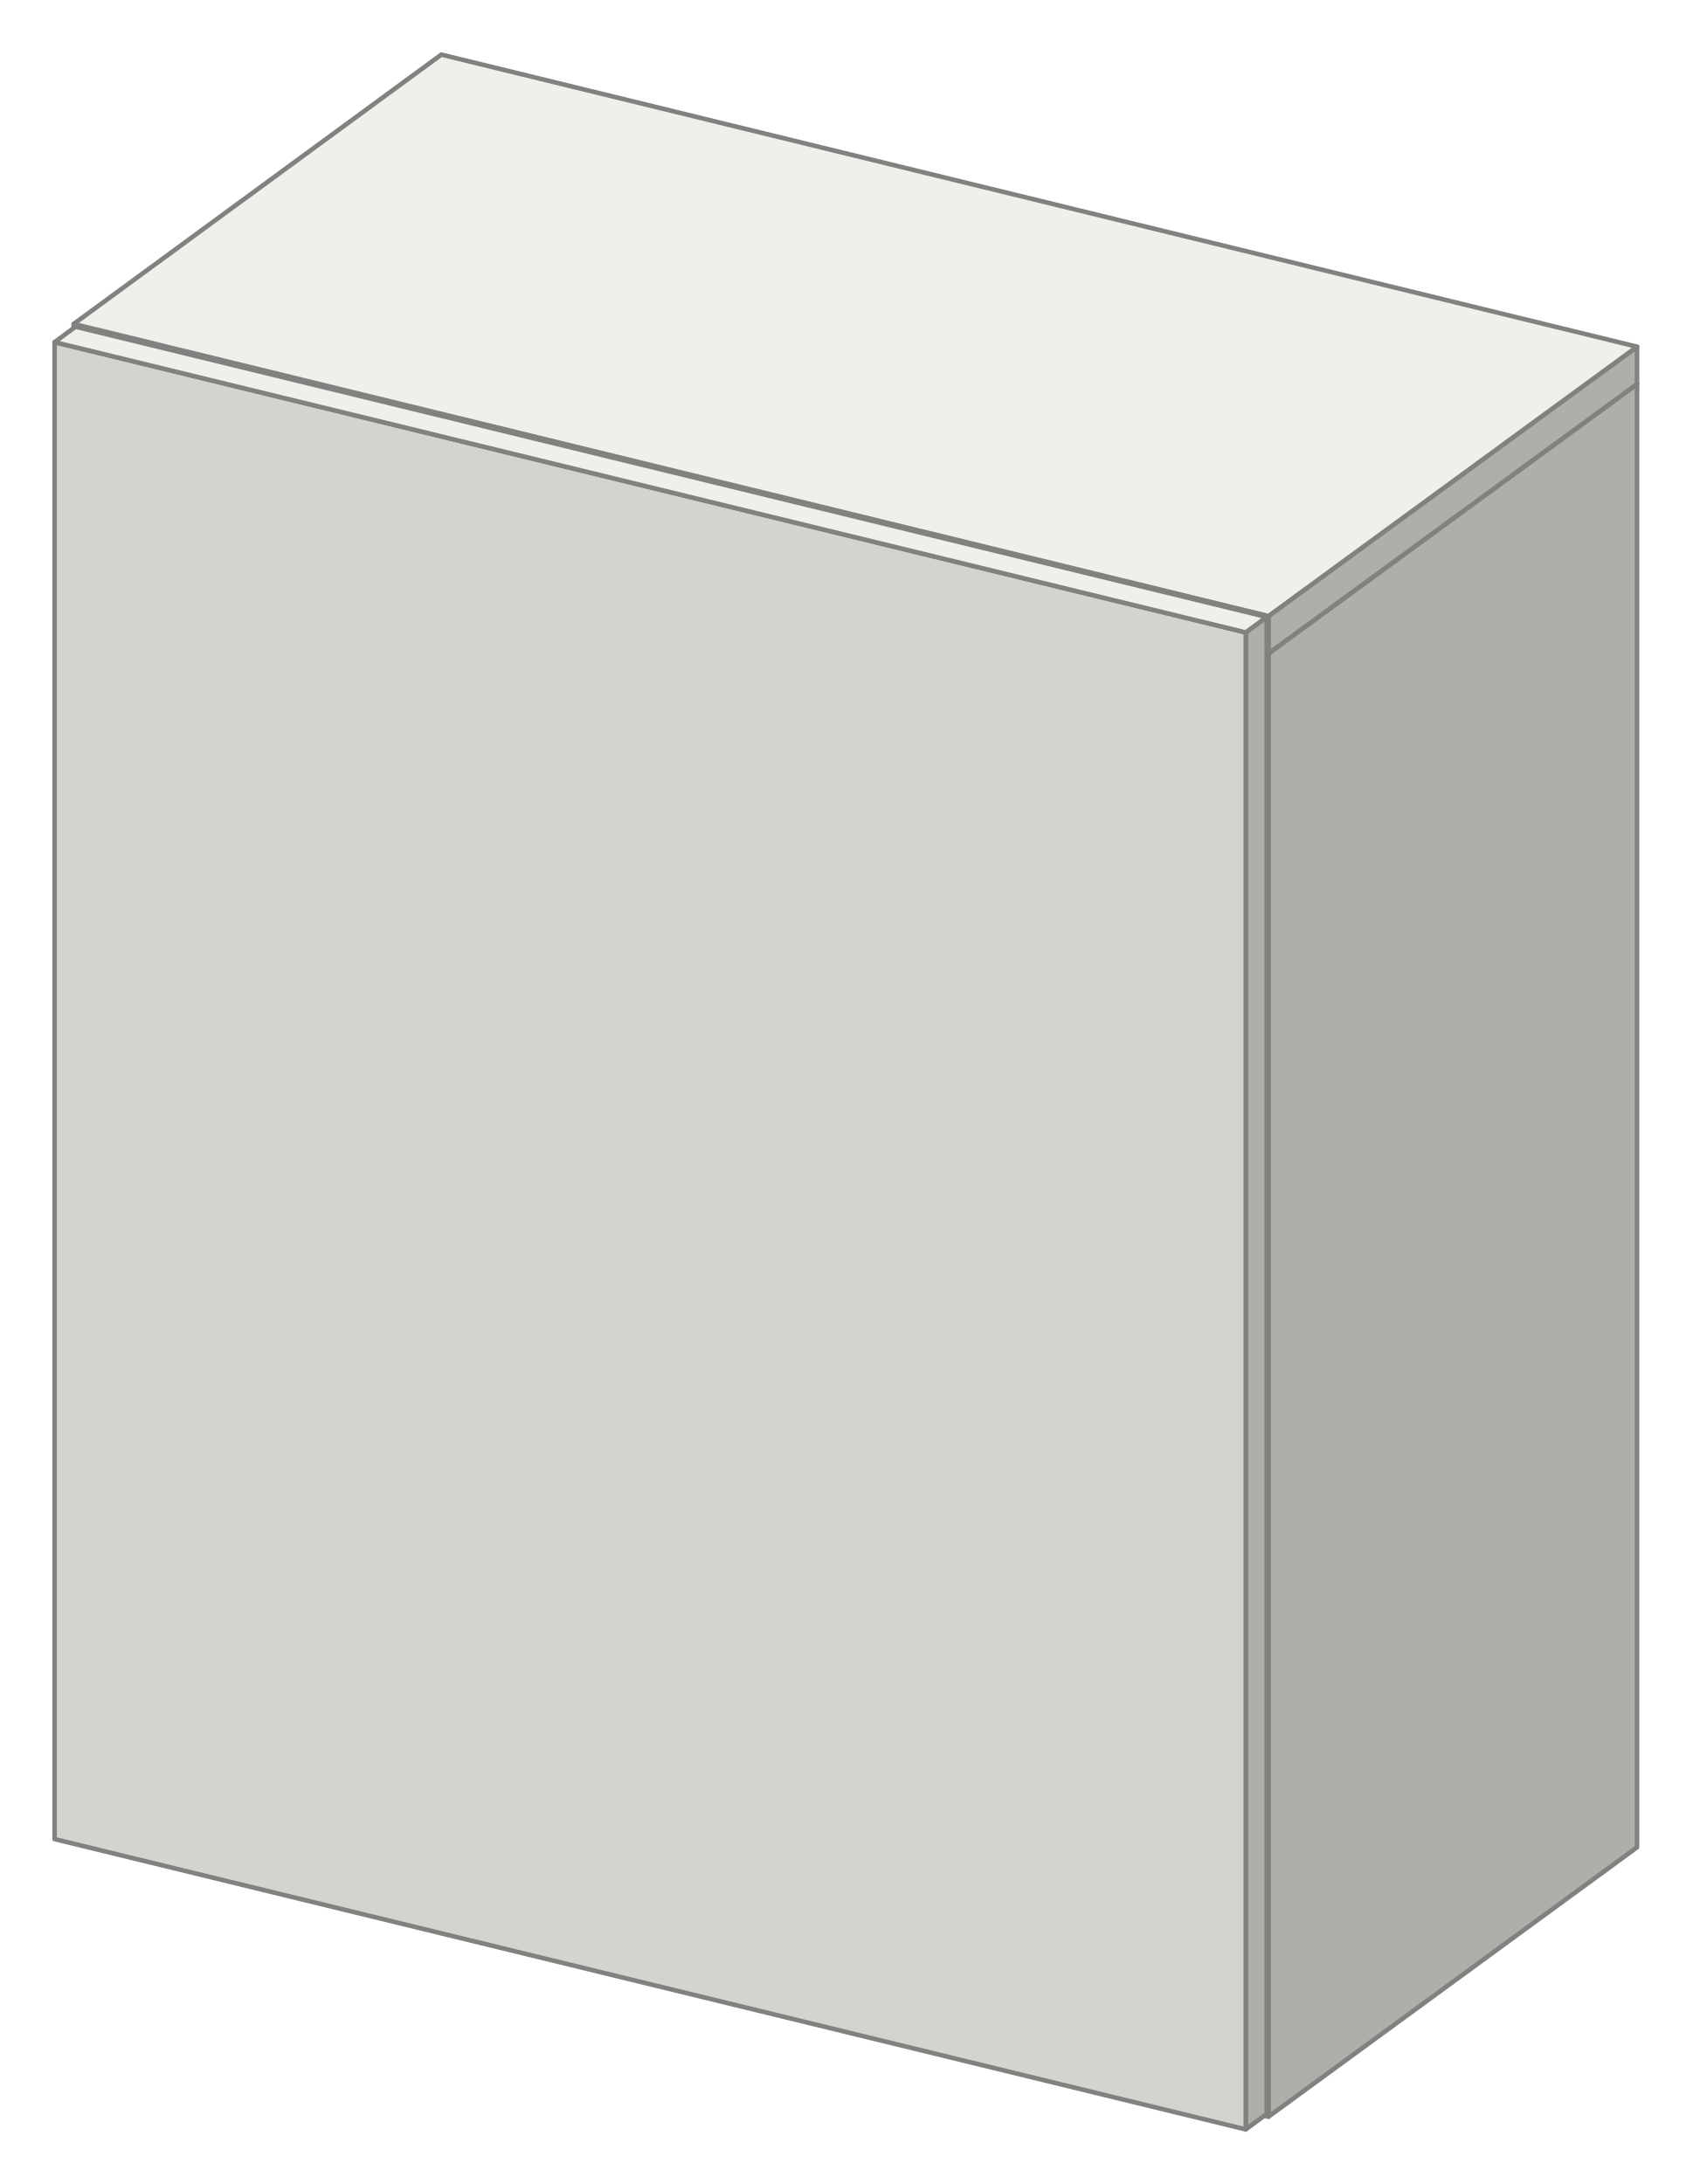
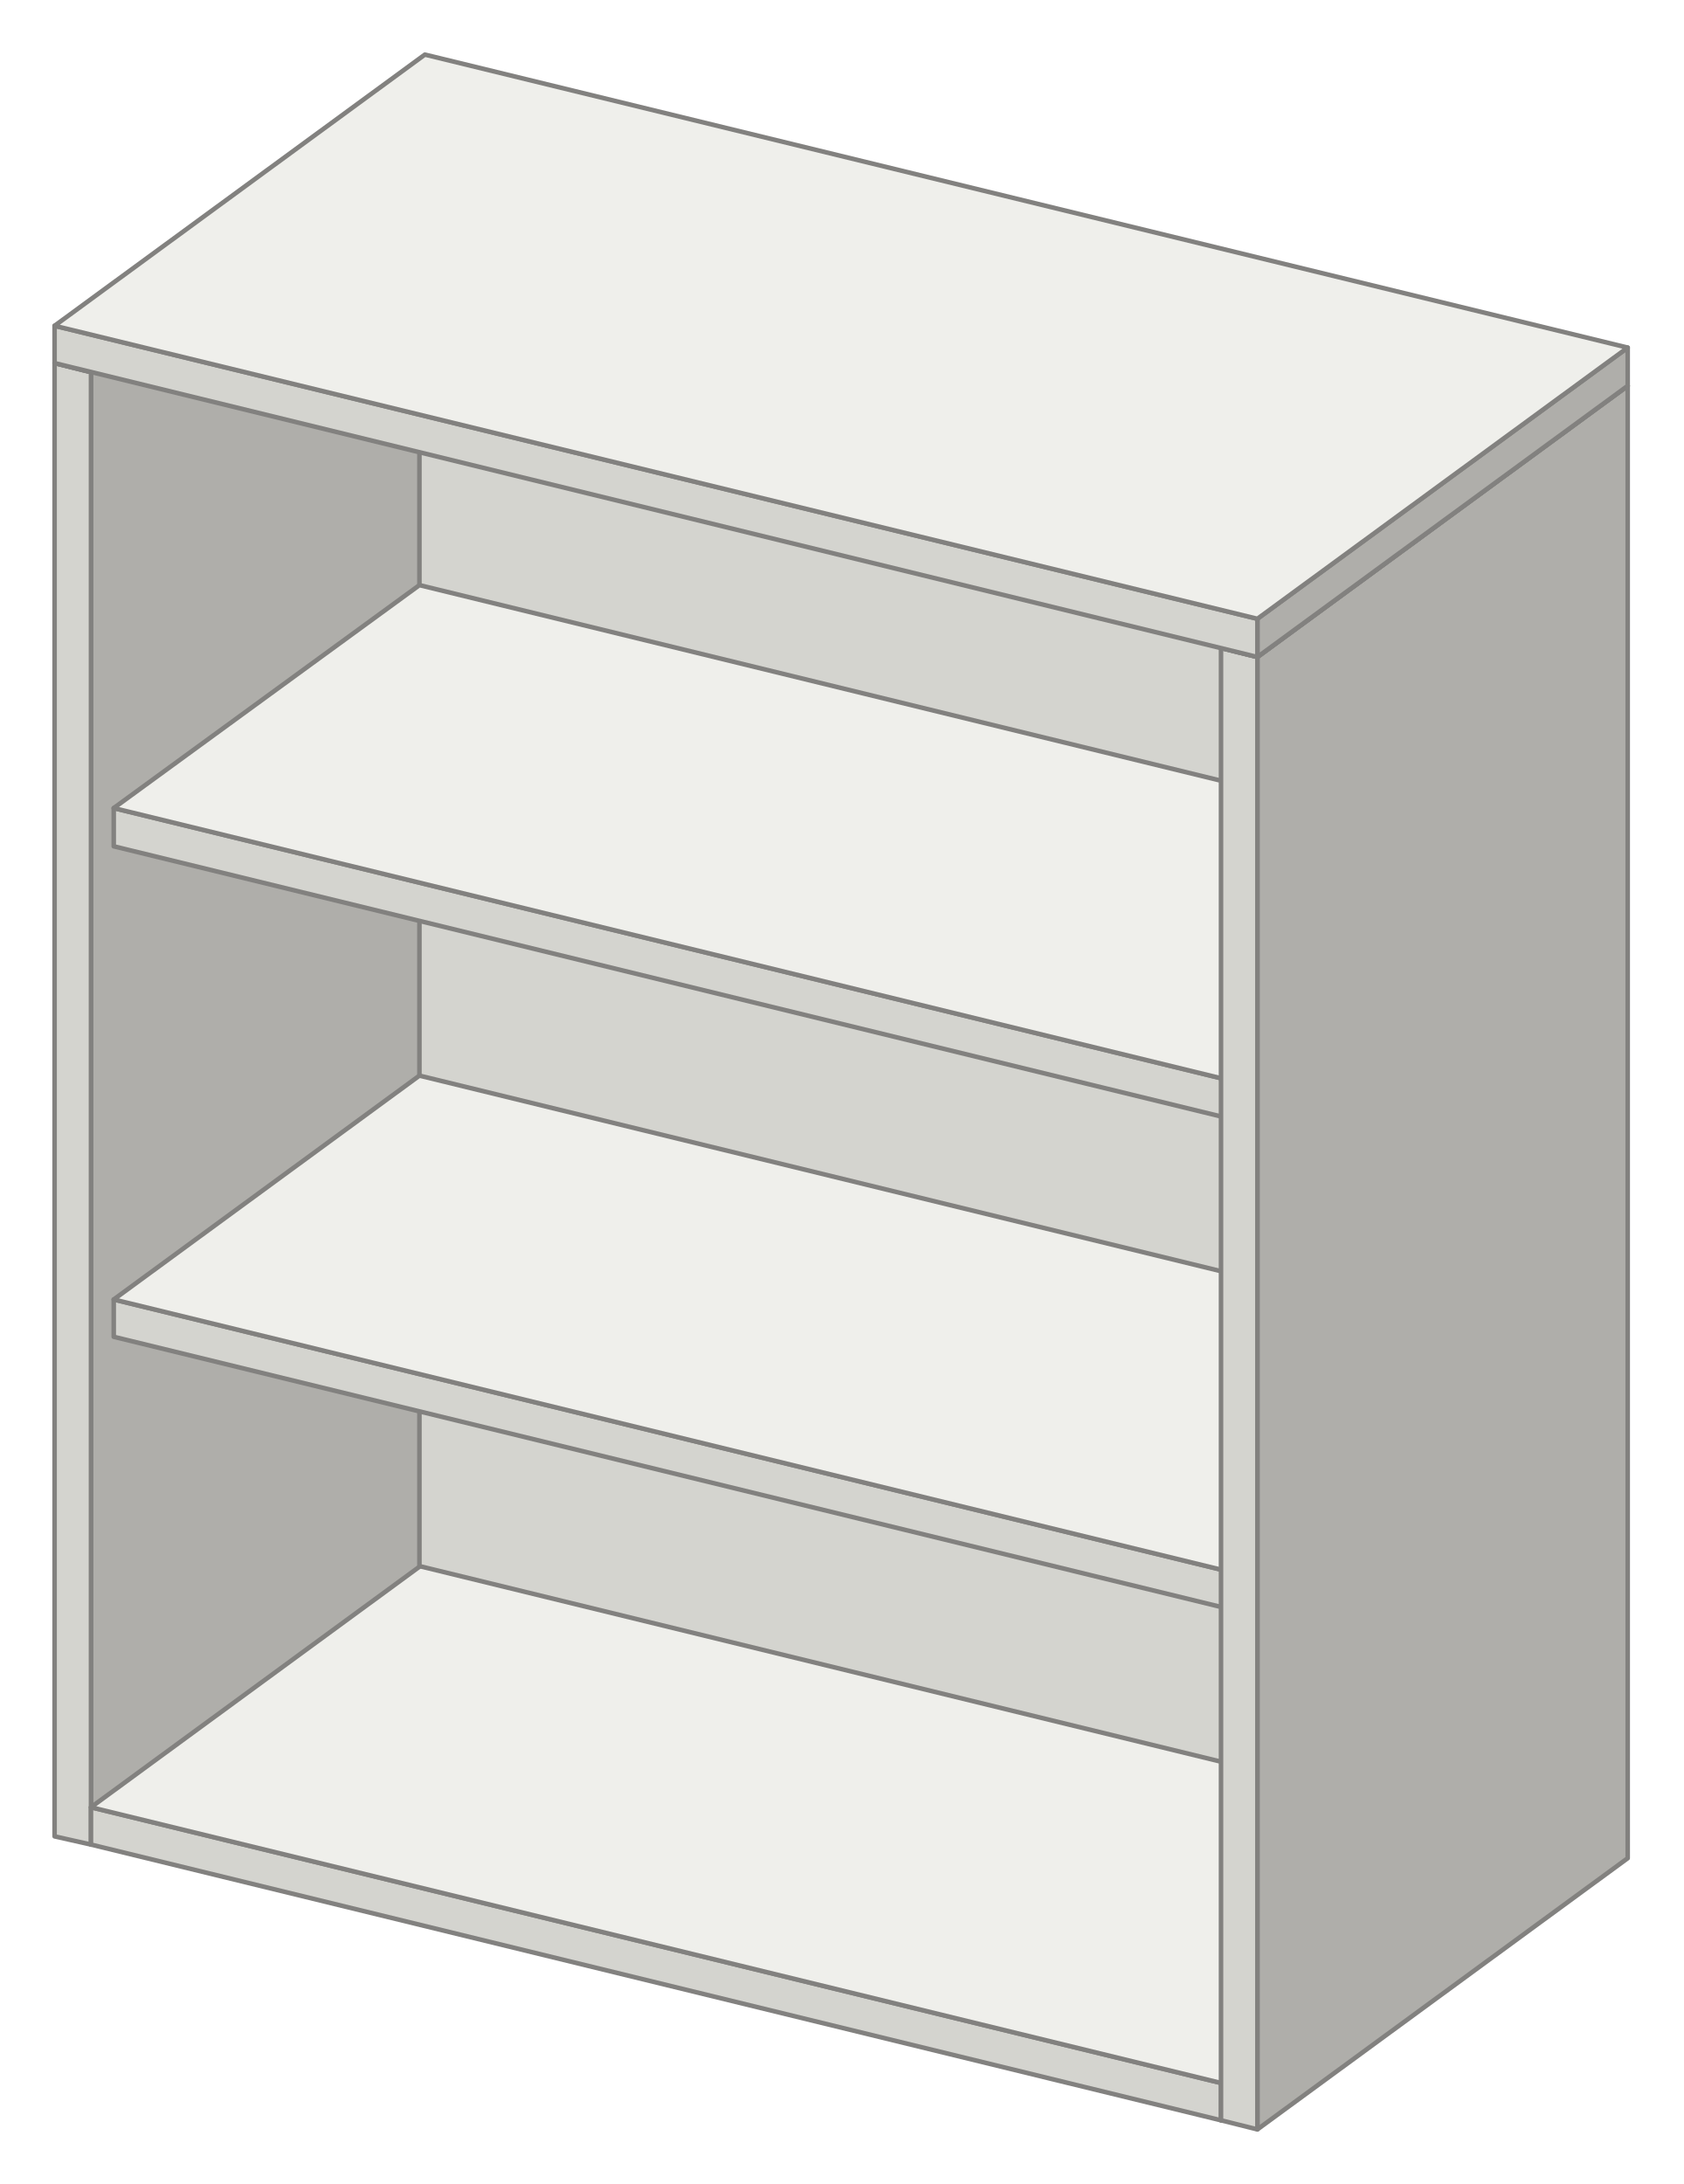
- <svg xmlns="http://www.w3.org/2000/svg" viewBox="0 0 186 240" width="186" height="240" stroke-width="0.5" stroke-linejoin="round">
-   <path d="M12,201.5L52.4,171.9L52.4,11.1L12,40.7Z" fill="#afaeaa" stroke="#82817f" />
-   <path d="M8.1,200.6L12,201.5L12,40.7L8.1,39.7Z" fill="#d4d4cf" stroke="#82817f" />
-   <path d="M8.1,39.7L12,40.7L52.4,11.1L48.5,10.1Z" fill="#efefeb" stroke="#82817f" />
-   <path d="M135.5,231.7L175.9,202L175.9,197.9L135.5,227.5Z" fill="#afaeaa" stroke="#82817f" />
-   <path d="M12,201.5L135.5,231.7L135.5,227.5L12,197.4Z" fill="#d4d4cf" stroke="#82817f" />
-   <path d="M12,197.4L135.5,227.5L175.9,197.9L52.4,167.8Z" fill="#efefeb" stroke="#82817f" />
-   <path d="M171.4,201.3L173.6,199.6L173.6,42.9L171.4,44.5Z" fill="#afaeaa" stroke="#82817f" />
-   <path d="M47.9,171.1L171.4,201.3L171.4,44.5L47.9,14.4Z" fill="#d4d4cf" stroke="#82817f" />
-   <path d="M47.9,14.4L171.4,44.5L173.6,42.9L50.2,12.8Z" fill="#efefeb" stroke="#82817f" />
-   <path d="M138,176.2L171.4,151.8L171.4,147.6L138,172.1Z" fill="#afaeaa" stroke="#82817f" />
-   <path d="M14.5,146.1L138,176.2L138,172.1L14.5,141.9Z" fill="#d4d4cf" stroke="#82817f" />
-   <path d="M14.5,141.9L138,172.1L171.4,147.6L47.9,117.5Z" fill="#efefeb" stroke="#82817f" />
-   <path d="M138,122.6L171.4,98.2L171.4,94L138,118.5Z" fill="#afaeaa" stroke="#82817f" />
-   <path d="M14.5,92.5L138,122.6L138,118.5L14.5,88.3Z" fill="#d4d4cf" stroke="#82817f" />
-   <path d="M14.5,88.3L138,118.5L171.4,94L47.9,63.9Z" fill="#efefeb" stroke="#82817f" />
-   <path d="M139.4,232.6L179.9,203L179.9,42.2L139.4,71.8Z" fill="#afaeaa" stroke="#82817f" />
-   <path d="M135.5,231.7L139.4,232.6L139.4,71.8L135.5,70.8Z" fill="#d4d4cf" stroke="#82817f" />
-   <path d="M135.5,70.8L139.4,71.8L179.9,42.2L175.9,41.2Z" fill="#efefeb" stroke="#82817f" />
-   <path d="M139.4,71.8L179.9,42.2L179.9,38.1L139.4,67.7Z" fill="#afaeaa" stroke="#82817f" />
-   <path d="M8.1,39.7L139.4,71.8L139.4,67.7L8.1,35.6Z" fill="#d4d4cf" stroke="#82817f" />
-   <path d="M8.1,35.6L139.4,67.7L179.9,38.1L48.5,6Z" fill="#efefeb" stroke="#82817f" />
-   <path d="M136.9,234L139.2,232.3L139.2,67.8L136.9,69.5Z" fill="#afaeaa" stroke="#82817f" />
-   <path d="M6,202.1L136.9,234L136.9,69.5L6,37.6Z" fill="#d4d4cf" stroke="#82817f" />
-   <path d="M6,37.6L136.9,69.5L139.2,67.8L8.3,35.9Z" fill="#efefeb" stroke="#82817f" />
+ <svg xmlns="http://www.w3.org/2000/svg" viewBox="0 0 185 240" width="185" height="240" stroke-width="0.5" stroke-linejoin="round">
+   <path d="M10,202.7L50.7,172.9L50.7,11.1L10,40.9Z" fill="#afaeaa" stroke="#82817f" />
+   <path d="M6,201.8L10,202.7L10,40.9L6,39.9Z" fill="#d4d4cf" stroke="#82817f" />
+   <path d="M6,39.9L10,40.9L50.7,11.1L46.7,10.1Z" fill="#efefeb" stroke="#82817f" />
+   <path d="M134.2,233L174.9,203.2L174.9,199.1L134.2,228.9Z" fill="#afaeaa" stroke="#82817f" />
+   <path d="M10,202.7L134.2,233L134.2,228.9L10,198.6Z" fill="#d4d4cf" stroke="#82817f" />
+   <path d="M10,198.6L134.2,228.9L174.9,199.1L50.7,168.8Z" fill="#efefeb" stroke="#82817f" />
+   <path d="M170.3,202.4L172.6,200.8L172.6,43.1L170.3,44.8Z" fill="#afaeaa" stroke="#82817f" />
+   <path d="M46.1,172.1L170.3,202.4L170.3,44.8L46.1,14.5Z" fill="#d4d4cf" stroke="#82817f" />
+   <path d="M46.1,14.5L170.3,44.8L172.6,43.1L48.4,12.8Z" fill="#efefeb" stroke="#82817f" />
+   <path d="M136.7,177.2L170.3,152.7L170.3,148.5L136.7,173.1Z" fill="#afaeaa" stroke="#82817f" />
+   <path d="M12.5,146.9L136.7,177.2L136.7,173.1L12.5,142.8Z" fill="#d4d4cf" stroke="#82817f" />
+   <path d="M12.5,142.8L136.7,173.1L170.3,148.5L46.1,118.2Z" fill="#efefeb" stroke="#82817f" />
+   <path d="M136.7,123.3L170.3,98.7L170.3,94.6L136.7,119.1Z" fill="#afaeaa" stroke="#82817f" />
+   <path d="M12.5,93L136.7,123.3L136.7,119.1L12.5,88.8Z" fill="#d4d4cf" stroke="#82817f" />
+   <path d="M12.5,88.8L136.7,119.1L170.3,94.6L46.1,64.3Z" fill="#efefeb" stroke="#82817f" />
+   <path d="M138.2,234L178.9,204.2L178.9,42.4L138.2,72.2Z" fill="#afaeaa" stroke="#82817f" />
+   <path d="M134.2,233L138.2,234L138.2,72.2L134.2,71.2Z" fill="#d4d4cf" stroke="#82817f" />
+   <path d="M134.2,71.2L138.2,72.2L178.9,42.4L174.9,41.4Z" fill="#efefeb" stroke="#82817f" />
+   <path d="M138.2,72.2L178.9,42.4L178.9,38.2L138.2,68Z" fill="#afaeaa" stroke="#82817f" />
+   <path d="M6,39.9L138.2,72.2L138.2,68L6,35.8Z" fill="#d4d4cf" stroke="#82817f" />
+   <path d="M6,35.8L138.2,68L178.9,38.2L46.7,6Z" fill="#efefeb" stroke="#82817f" />
</svg>
